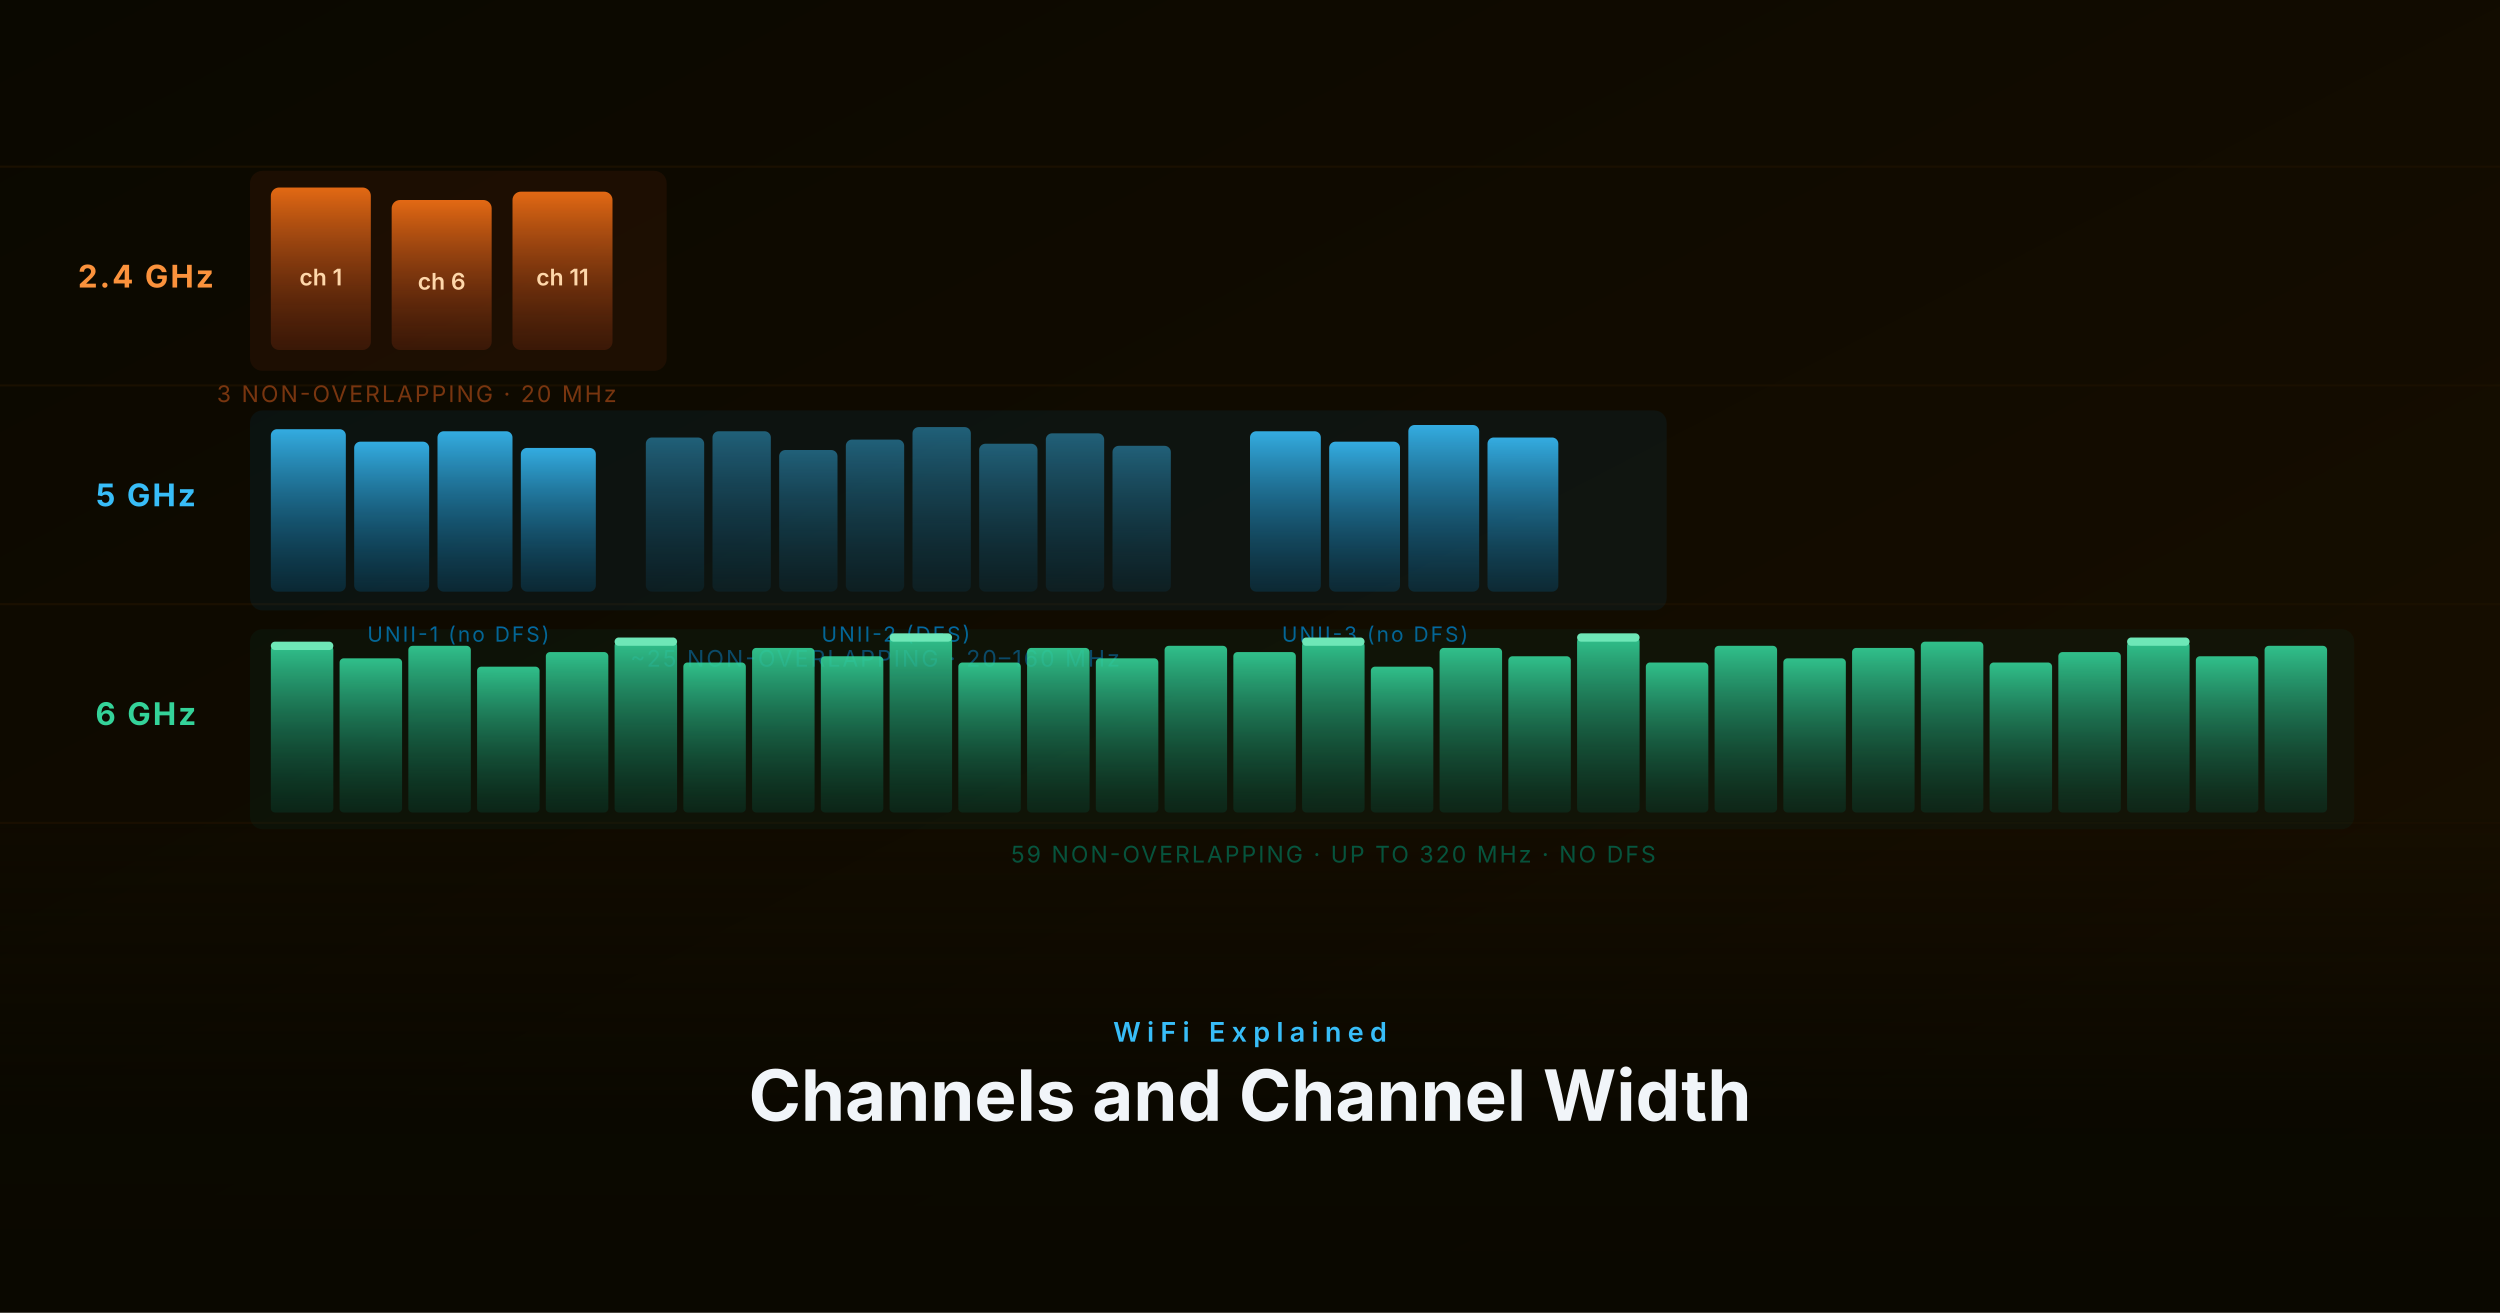
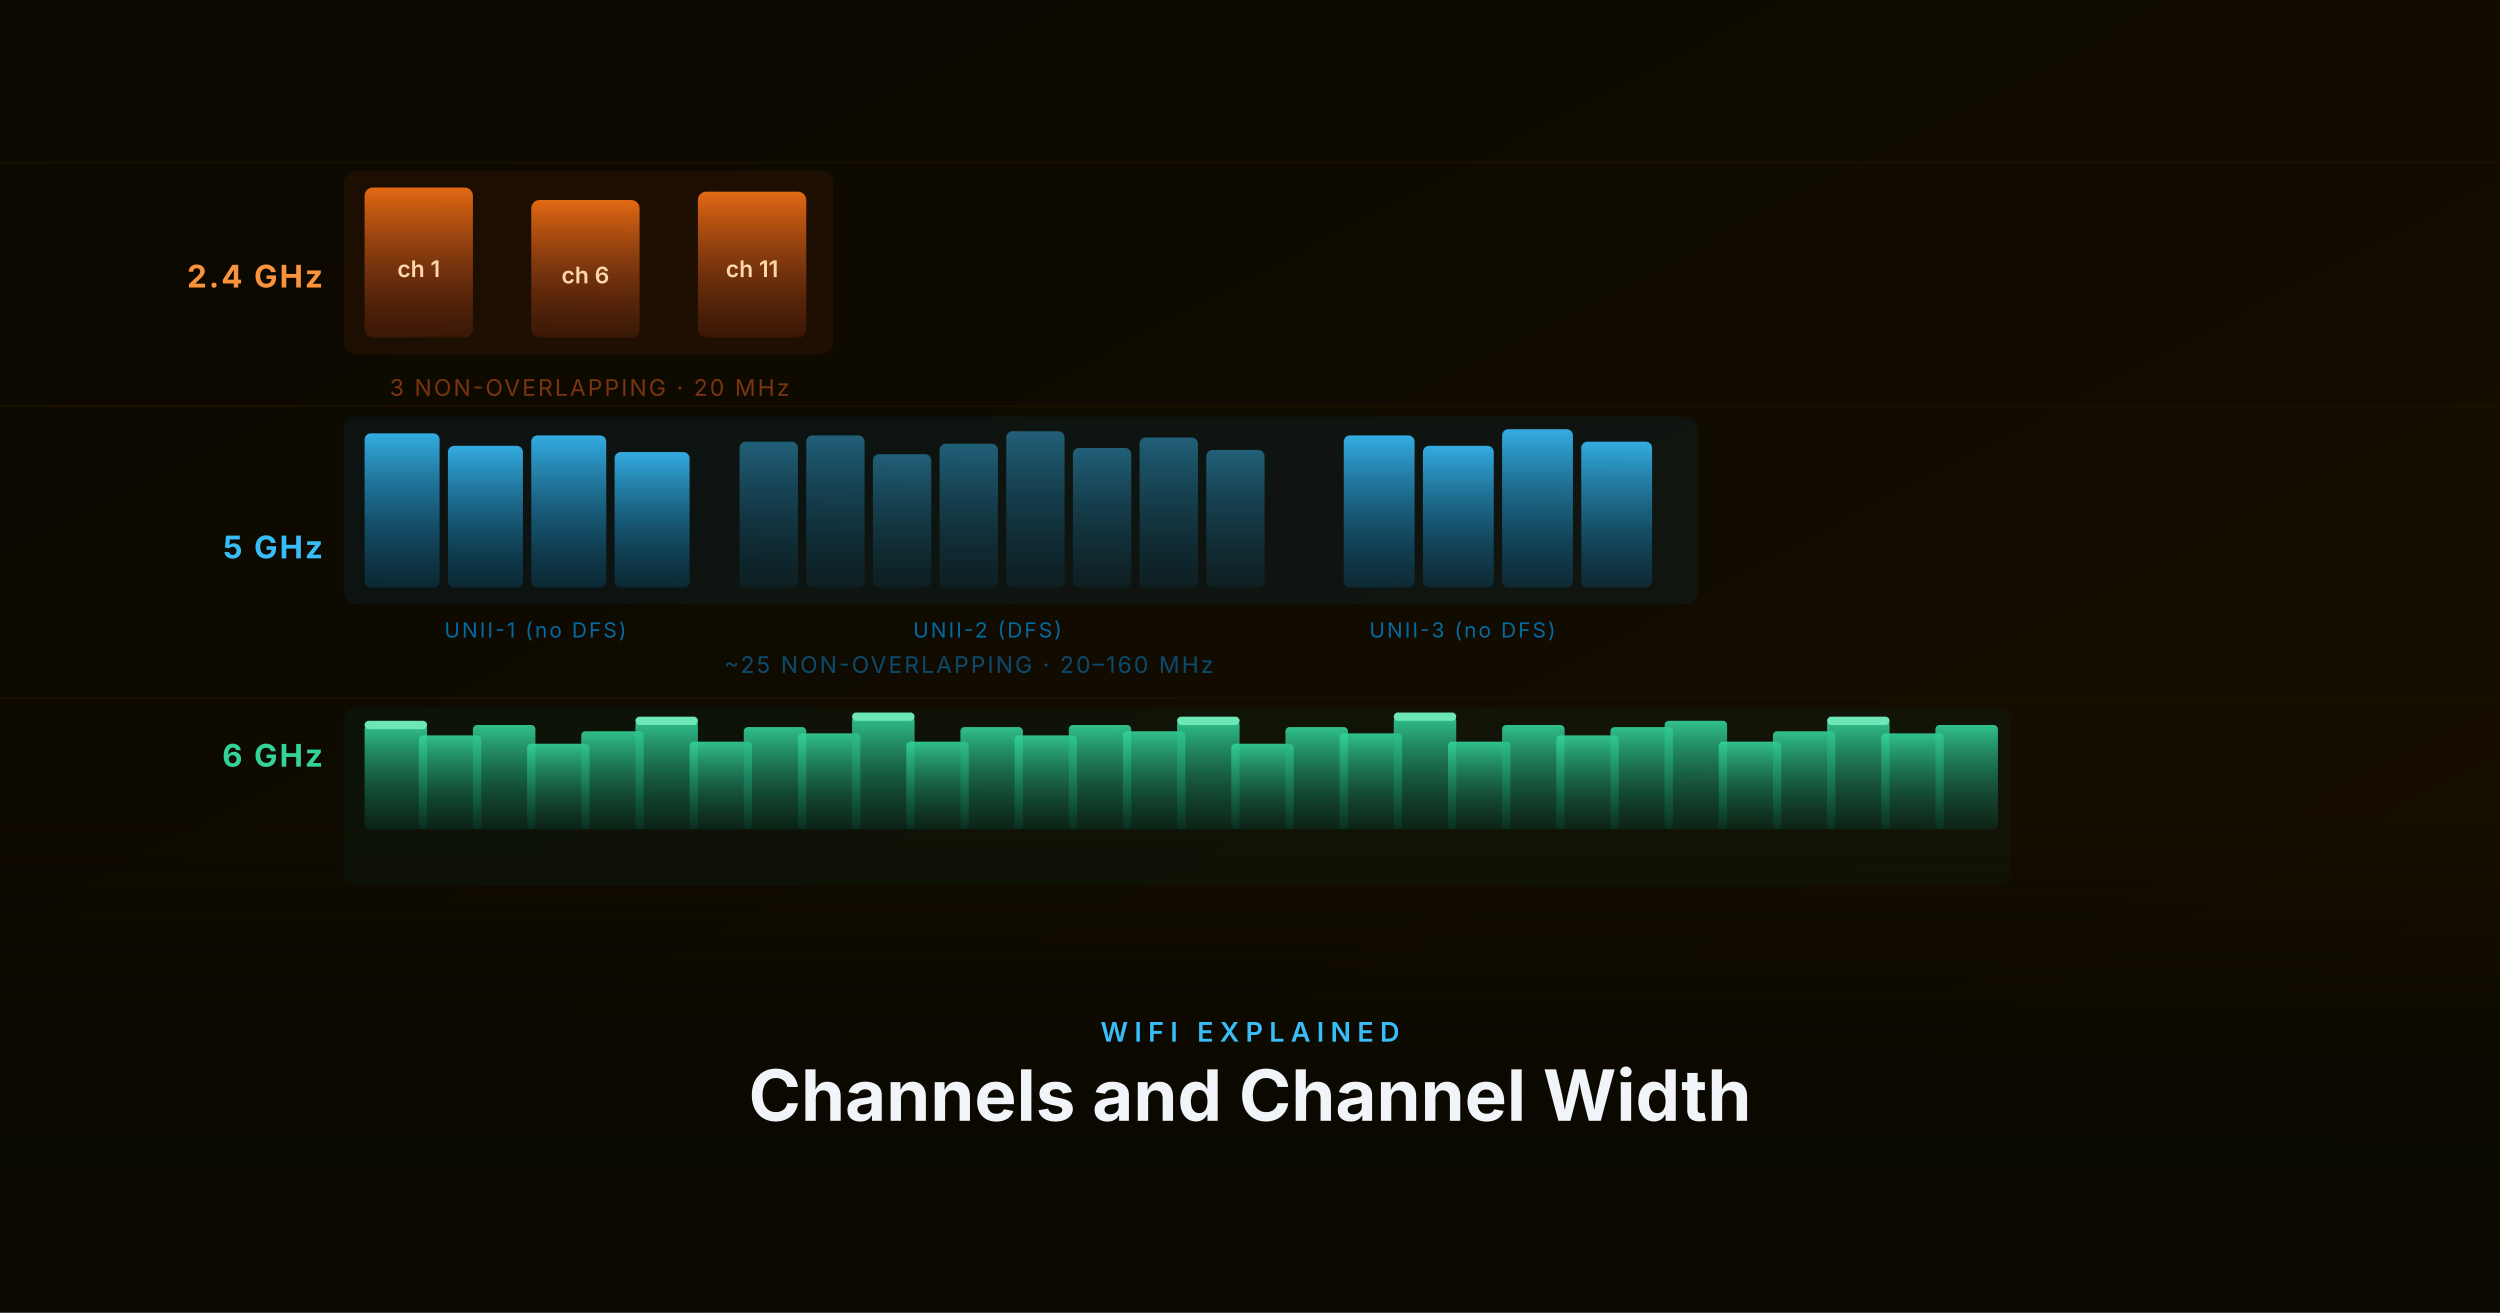
<svg xmlns="http://www.w3.org/2000/svg" viewBox="0 0 1200 630" width="1200" height="630" font-family="system-ui,-apple-system,BlinkMacSystemFont,'Segoe UI',sans-serif">
  <defs>
    <linearGradient id="bg" x1="0" y1="0" x2="1" y2="1">
      <stop offset="0%" stop-color="#0a0800" />
      <stop offset="100%" stop-color="#190f00" />
    </linearGradient>
    <linearGradient id="band24" x1="0" y1="0" x2="0" y2="1">
      <stop offset="0%" stop-color="#f97316" stop-opacity="0.9" />
      <stop offset="100%" stop-color="#7c2d12" stop-opacity="0.3" />
    </linearGradient>
    <linearGradient id="band5" x1="0" y1="0" x2="0" y2="1">
      <stop offset="0%" stop-color="#38bdf8" stop-opacity="0.9" />
      <stop offset="100%" stop-color="#075985" stop-opacity="0.3" />
    </linearGradient>
    <linearGradient id="band6" x1="0" y1="0" x2="0" y2="1">
      <stop offset="0%" stop-color="#34d399" stop-opacity="0.9" />
      <stop offset="100%" stop-color="#064e3b" stop-opacity="0.3" />
    </linearGradient>
    <linearGradient id="textbg" x1="0" y1="0" x2="0" y2="1">
      <stop offset="0%" stop-color="#0a0800" stop-opacity="0" />
      <stop offset="60%" stop-color="#0a0800" stop-opacity="0.93" />
      <stop offset="100%" stop-color="#0a0800" stop-opacity="1" />
    </linearGradient>
  </defs>
  <rect width="1200" height="630" fill="url(#bg)" />
  <g stroke="#1a1000" stroke-width="1">
-     <line x1="0" y1="80" x2="1200" y2="80" />
-     <line x1="0" y1="185" x2="1200" y2="185" />
-     <line x1="0" y1="290" x2="1200" y2="290" />
-     <line x1="0" y1="395" x2="1200" y2="395" />
+     <line x1="0" y1="78" x2="1200" y2="78" />
+     <line x1="0" y1="195" x2="1200" y2="195" />
+     <line x1="0" y1="335" x2="1200" y2="335" />
  </g>
-   <text x="70" y="138" text-anchor="middle" font-size="15" font-weight="700" fill="#fb923c" letter-spacing="1">2.4 GHz</text>
-   <text x="70" y="243" text-anchor="middle" font-size="15" font-weight="700" fill="#38bdf8" letter-spacing="1">5 GHz</text>
-   <text x="70" y="348" text-anchor="middle" font-size="15" font-weight="700" fill="#34d399" letter-spacing="1">6 GHz</text>
-   <rect x="120" y="82" width="200" height="96" fill="#7c2d12" fill-opacity="0.15" rx="6" />
-   <rect x="130" y="90" width="48" height="78" fill="url(#band24)" rx="4" />
-   <text x="154" y="137" text-anchor="middle" font-size="11" fill="#fed7aa" font-weight="600">ch 1</text>
-   <rect x="188" y="96" width="48" height="72" fill="url(#band24)" rx="4" />
-   <text x="212" y="139" text-anchor="middle" font-size="11" fill="#fed7aa" font-weight="600">ch 6</text>
-   <rect x="246" y="92" width="48" height="76" fill="url(#band24)" rx="4" />
-   <text x="270" y="137" text-anchor="middle" font-size="11" fill="#fed7aa" font-weight="600">ch 11</text>
-   <text x="200" y="193" text-anchor="middle" font-size="11" fill="#78350f" letter-spacing="1">3 NON-OVERLAPPING · 20 MHz</text>
-   <rect x="120" y="197" width="680" height="96" fill="#075985" fill-opacity="0.12" rx="6" />
+   <text x="155" y="138" text-anchor="end" font-size="15" font-weight="700" fill="#fb923c" letter-spacing="1">2.4 GHz</text>
+   <text x="155" y="268" text-anchor="end" font-size="15" font-weight="700" fill="#38bdf8" letter-spacing="1">5 GHz</text>
+   <text x="155" y="368" text-anchor="end" font-size="15" font-weight="700" fill="#34d399" letter-spacing="1">6 GHz</text>
+   <rect x="165" y="82" width="235" height="88" fill="#7c2d12" fill-opacity="0.15" rx="6" />
+   <rect x="175" y="90" width="52" height="72" fill="url(#band24)" rx="4" />
+   <text x="201" y="133" text-anchor="middle" font-size="11" fill="#fed7aa" font-weight="600">ch 1</text>
+   <rect x="255" y="96" width="52" height="66" fill="url(#band24)" rx="4" />
+   <text x="281" y="136" text-anchor="middle" font-size="11" fill="#fed7aa" font-weight="600">ch 6</text>
+   <rect x="335" y="92" width="52" height="70" fill="url(#band24)" rx="4" />
+   <text x="361" y="133" text-anchor="middle" font-size="11" fill="#fed7aa" font-weight="600">ch 11</text>
+   <text x="283" y="190" text-anchor="middle" font-size="11" fill="#78350f" letter-spacing="1">3 NON-OVERLAPPING · 20 MHz</text>
+   <rect x="165" y="200" width="650" height="90" fill="#075985" fill-opacity="0.12" rx="6" />
  <g fill="url(#band5)">
-     <rect x="130" y="206" width="36" height="78" rx="3" />
-     <rect x="170" y="212" width="36" height="72" rx="3" />
-     <rect x="210" y="207" width="36" height="77" rx="3" />
-     <rect x="250" y="215" width="36" height="69" rx="3" />
+     <rect x="175" y="208" width="36" height="74" rx="3" />
+     <rect x="215" y="214" width="36" height="68" rx="3" />
+     <rect x="255" y="209" width="36" height="73" rx="3" />
+     <rect x="295" y="217" width="36" height="65" rx="3" />
  </g>
-   <text x="220" y="308" text-anchor="middle" font-size="10" fill="#0369a1" letter-spacing="1">UNII-1 (no DFS)</text>
+   <text x="257" y="306" text-anchor="middle" font-size="10" fill="#0369a1" letter-spacing="1">UNII-1 (no DFS)</text>
  <g fill="url(#band5)" opacity="0.5">
-     <rect x="310" y="210" width="28" height="74" rx="3" />
-     <rect x="342" y="207" width="28" height="77" rx="3" />
-     <rect x="374" y="216" width="28" height="68" rx="3" />
-     <rect x="406" y="211" width="28" height="73" rx="3" />
-     <rect x="438" y="205" width="28" height="79" rx="3" />
-     <rect x="470" y="213" width="28" height="71" rx="3" />
-     <rect x="502" y="208" width="28" height="76" rx="3" />
-     <rect x="534" y="214" width="28" height="70" rx="3" />
+     <rect x="355" y="212" width="28" height="70" rx="3" />
+     <rect x="387" y="209" width="28" height="73" rx="3" />
+     <rect x="419" y="218" width="28" height="64" rx="3" />
+     <rect x="451" y="213" width="28" height="69" rx="3" />
+     <rect x="483" y="207" width="28" height="75" rx="3" />
+     <rect x="515" y="215" width="28" height="67" rx="3" />
+     <rect x="547" y="210" width="28" height="72" rx="3" />
+     <rect x="579" y="216" width="28" height="66" rx="3" />
  </g>
-   <text x="430" y="308" text-anchor="middle" font-size="10" fill="#0369a1" letter-spacing="1">UNII-2 (DFS)</text>
+   <text x="474" y="306" text-anchor="middle" font-size="10" fill="#0369a1" letter-spacing="1">UNII-2 (DFS)</text>
  <g fill="url(#band5)">
-     <rect x="600" y="207" width="34" height="77" rx="3" />
-     <rect x="638" y="212" width="34" height="72" rx="3" />
-     <rect x="676" y="204" width="34" height="80" rx="3" />
-     <rect x="714" y="210" width="34" height="74" rx="3" />
+     <rect x="645" y="209" width="34" height="73" rx="3" />
+     <rect x="683" y="214" width="34" height="68" rx="3" />
+     <rect x="721" y="206" width="34" height="76" rx="3" />
+     <rect x="759" y="212" width="34" height="70" rx="3" />
  </g>
-   <text x="660" y="308" text-anchor="middle" font-size="10" fill="#0369a1" letter-spacing="1">UNII-3 (no DFS)</text>
-   <text x="420" y="320" text-anchor="middle" font-size="11" fill="#0c4a6e" letter-spacing="1">~25 NON-OVERLAPPING · 20–160 MHz</text>
-   <rect x="120" y="302" width="1010" height="96" fill="#064e3b" fill-opacity="0.12" rx="6" />
+   <text x="702" y="306" text-anchor="middle" font-size="10" fill="#0369a1" letter-spacing="1">UNII-3 (no DFS)</text>
+   <text x="465" y="323" text-anchor="middle" font-size="11" fill="#0c4a6e" letter-spacing="1">~25 NON-OVERLAPPING · 20–160 MHz</text>
+   <rect x="165" y="340" width="800" height="85" fill="#064e3b" fill-opacity="0.12" rx="6" />
  <g fill="url(#band6)">
-     <rect x="130" y="310" width="30" height="80" rx="2" />
-     <rect x="163" y="316" width="30" height="74" rx="2" />
-     <rect x="196" y="310" width="30" height="80" rx="2" />
-     <rect x="229" y="320" width="30" height="70" rx="2" />
-     <rect x="262" y="313" width="30" height="77" rx="2" />
-     <rect x="295" y="308" width="30" height="82" rx="2" />
-     <rect x="328" y="318" width="30" height="72" rx="2" />
-     <rect x="361" y="311" width="30" height="79" rx="2" />
-     <rect x="394" y="315" width="30" height="75" rx="2" />
-     <rect x="427" y="306" width="30" height="84" rx="2" />
-     <rect x="460" y="318" width="30" height="72" rx="2" />
-     <rect x="493" y="311" width="30" height="79" rx="2" />
-     <rect x="526" y="316" width="30" height="74" rx="2" />
-     <rect x="559" y="310" width="30" height="80" rx="2" />
-     <rect x="592" y="313" width="30" height="77" rx="2" />
-     <rect x="625" y="308" width="30" height="82" rx="2" />
-     <rect x="658" y="320" width="30" height="70" rx="2" />
-     <rect x="691" y="311" width="30" height="79" rx="2" />
-     <rect x="724" y="315" width="30" height="75" rx="2" />
-     <rect x="757" y="306" width="30" height="84" rx="2" />
-     <rect x="790" y="318" width="30" height="72" rx="2" />
-     <rect x="823" y="310" width="30" height="80" rx="2" />
-     <rect x="856" y="316" width="30" height="74" rx="2" />
-     <rect x="889" y="311" width="30" height="79" rx="2" />
-     <rect x="922" y="308" width="30" height="82" rx="2" />
-     <rect x="955" y="318" width="30" height="72" rx="2" />
-     <rect x="988" y="313" width="30" height="77" rx="2" />
-     <rect x="1021" y="308" width="30" height="82" rx="2" />
-     <rect x="1054" y="315" width="30" height="75" rx="2" />
-     <rect x="1087" y="310" width="30" height="80" rx="2" />
+     <rect x="175" y="348" width="30" height="50" rx="2" />
+     <rect x="201" y="353" width="30" height="45" rx="2" />
+     <rect x="227" y="348" width="30" height="50" rx="2" />
+     <rect x="253" y="357" width="30" height="41" rx="2" />
+     <rect x="279" y="351" width="30" height="47" rx="2" />
+     <rect x="305" y="346" width="30" height="52" rx="2" />
+     <rect x="331" y="356" width="30" height="42" rx="2" />
+     <rect x="357" y="349" width="30" height="49" rx="2" />
+     <rect x="383" y="352" width="30" height="46" rx="2" />
+     <rect x="409" y="344" width="30" height="54" rx="2" />
+     <rect x="435" y="356" width="30" height="42" rx="2" />
+     <rect x="461" y="349" width="30" height="49" rx="2" />
+     <rect x="487" y="353" width="30" height="45" rx="2" />
+     <rect x="513" y="348" width="30" height="50" rx="2" />
+     <rect x="539" y="351" width="30" height="47" rx="2" />
+     <rect x="565" y="346" width="30" height="52" rx="2" />
+     <rect x="591" y="357" width="30" height="41" rx="2" />
+     <rect x="617" y="349" width="30" height="49" rx="2" />
+     <rect x="643" y="352" width="30" height="46" rx="2" />
+     <rect x="669" y="344" width="30" height="54" rx="2" />
+     <rect x="695" y="356" width="30" height="42" rx="2" />
+     <rect x="721" y="348" width="30" height="50" rx="2" />
+     <rect x="747" y="353" width="30" height="45" rx="2" />
+     <rect x="773" y="349" width="30" height="49" rx="2" />
+     <rect x="799" y="346" width="30" height="52" rx="2" />
+     <rect x="825" y="356" width="30" height="42" rx="2" />
+     <rect x="851" y="351" width="30" height="47" rx="2" />
+     <rect x="877" y="346" width="30" height="52" rx="2" />
+     <rect x="903" y="352" width="30" height="46" rx="2" />
+     <rect x="929" y="348" width="30" height="50" rx="2" />
  </g>
  <g fill="#6ee7b7">
-     <rect x="130" y="308" width="30" height="4" rx="2" />
-     <rect x="295" y="306" width="30" height="4" rx="2" />
-     <rect x="427" y="304" width="30" height="4" rx="2" />
-     <rect x="625" y="306" width="30" height="4" rx="2" />
-     <rect x="757" y="304" width="30" height="4" rx="2" />
-     <rect x="1021" y="306" width="30" height="4" rx="2" />
+     <rect x="175" y="346" width="30" height="4" rx="2" />
+     <rect x="305" y="344" width="30" height="4" rx="2" />
+     <rect x="409" y="342" width="30" height="4" rx="2" />
+     <rect x="565" y="344" width="30" height="4" rx="2" />
+     <rect x="669" y="342" width="30" height="4" rx="2" />
+     <rect x="877" y="344" width="30" height="4" rx="2" />
  </g>
-   <text x="640" y="414" text-anchor="middle" font-size="11" fill="#065f46" letter-spacing="1">59 NON-OVERLAPPING · UP TO 320 MHz · NO DFS</text>
  <rect x="0" y="390" width="1200" height="240" fill="url(#textbg)" />
-   <text x="600" y="500" text-anchor="middle" font-size="13" fill="#38bdf8" letter-spacing="3" font-weight="600">WiFi Explained</text>
+   <text x="600" y="500" text-anchor="middle" font-size="13" fill="#38bdf8" letter-spacing="3" font-weight="600">WIFI EXPLAINED</text>
  <text x="600" y="538" text-anchor="middle" font-size="34" font-weight="700" fill="#f1f5f9">Channels and Channel Width</text>
</svg>
